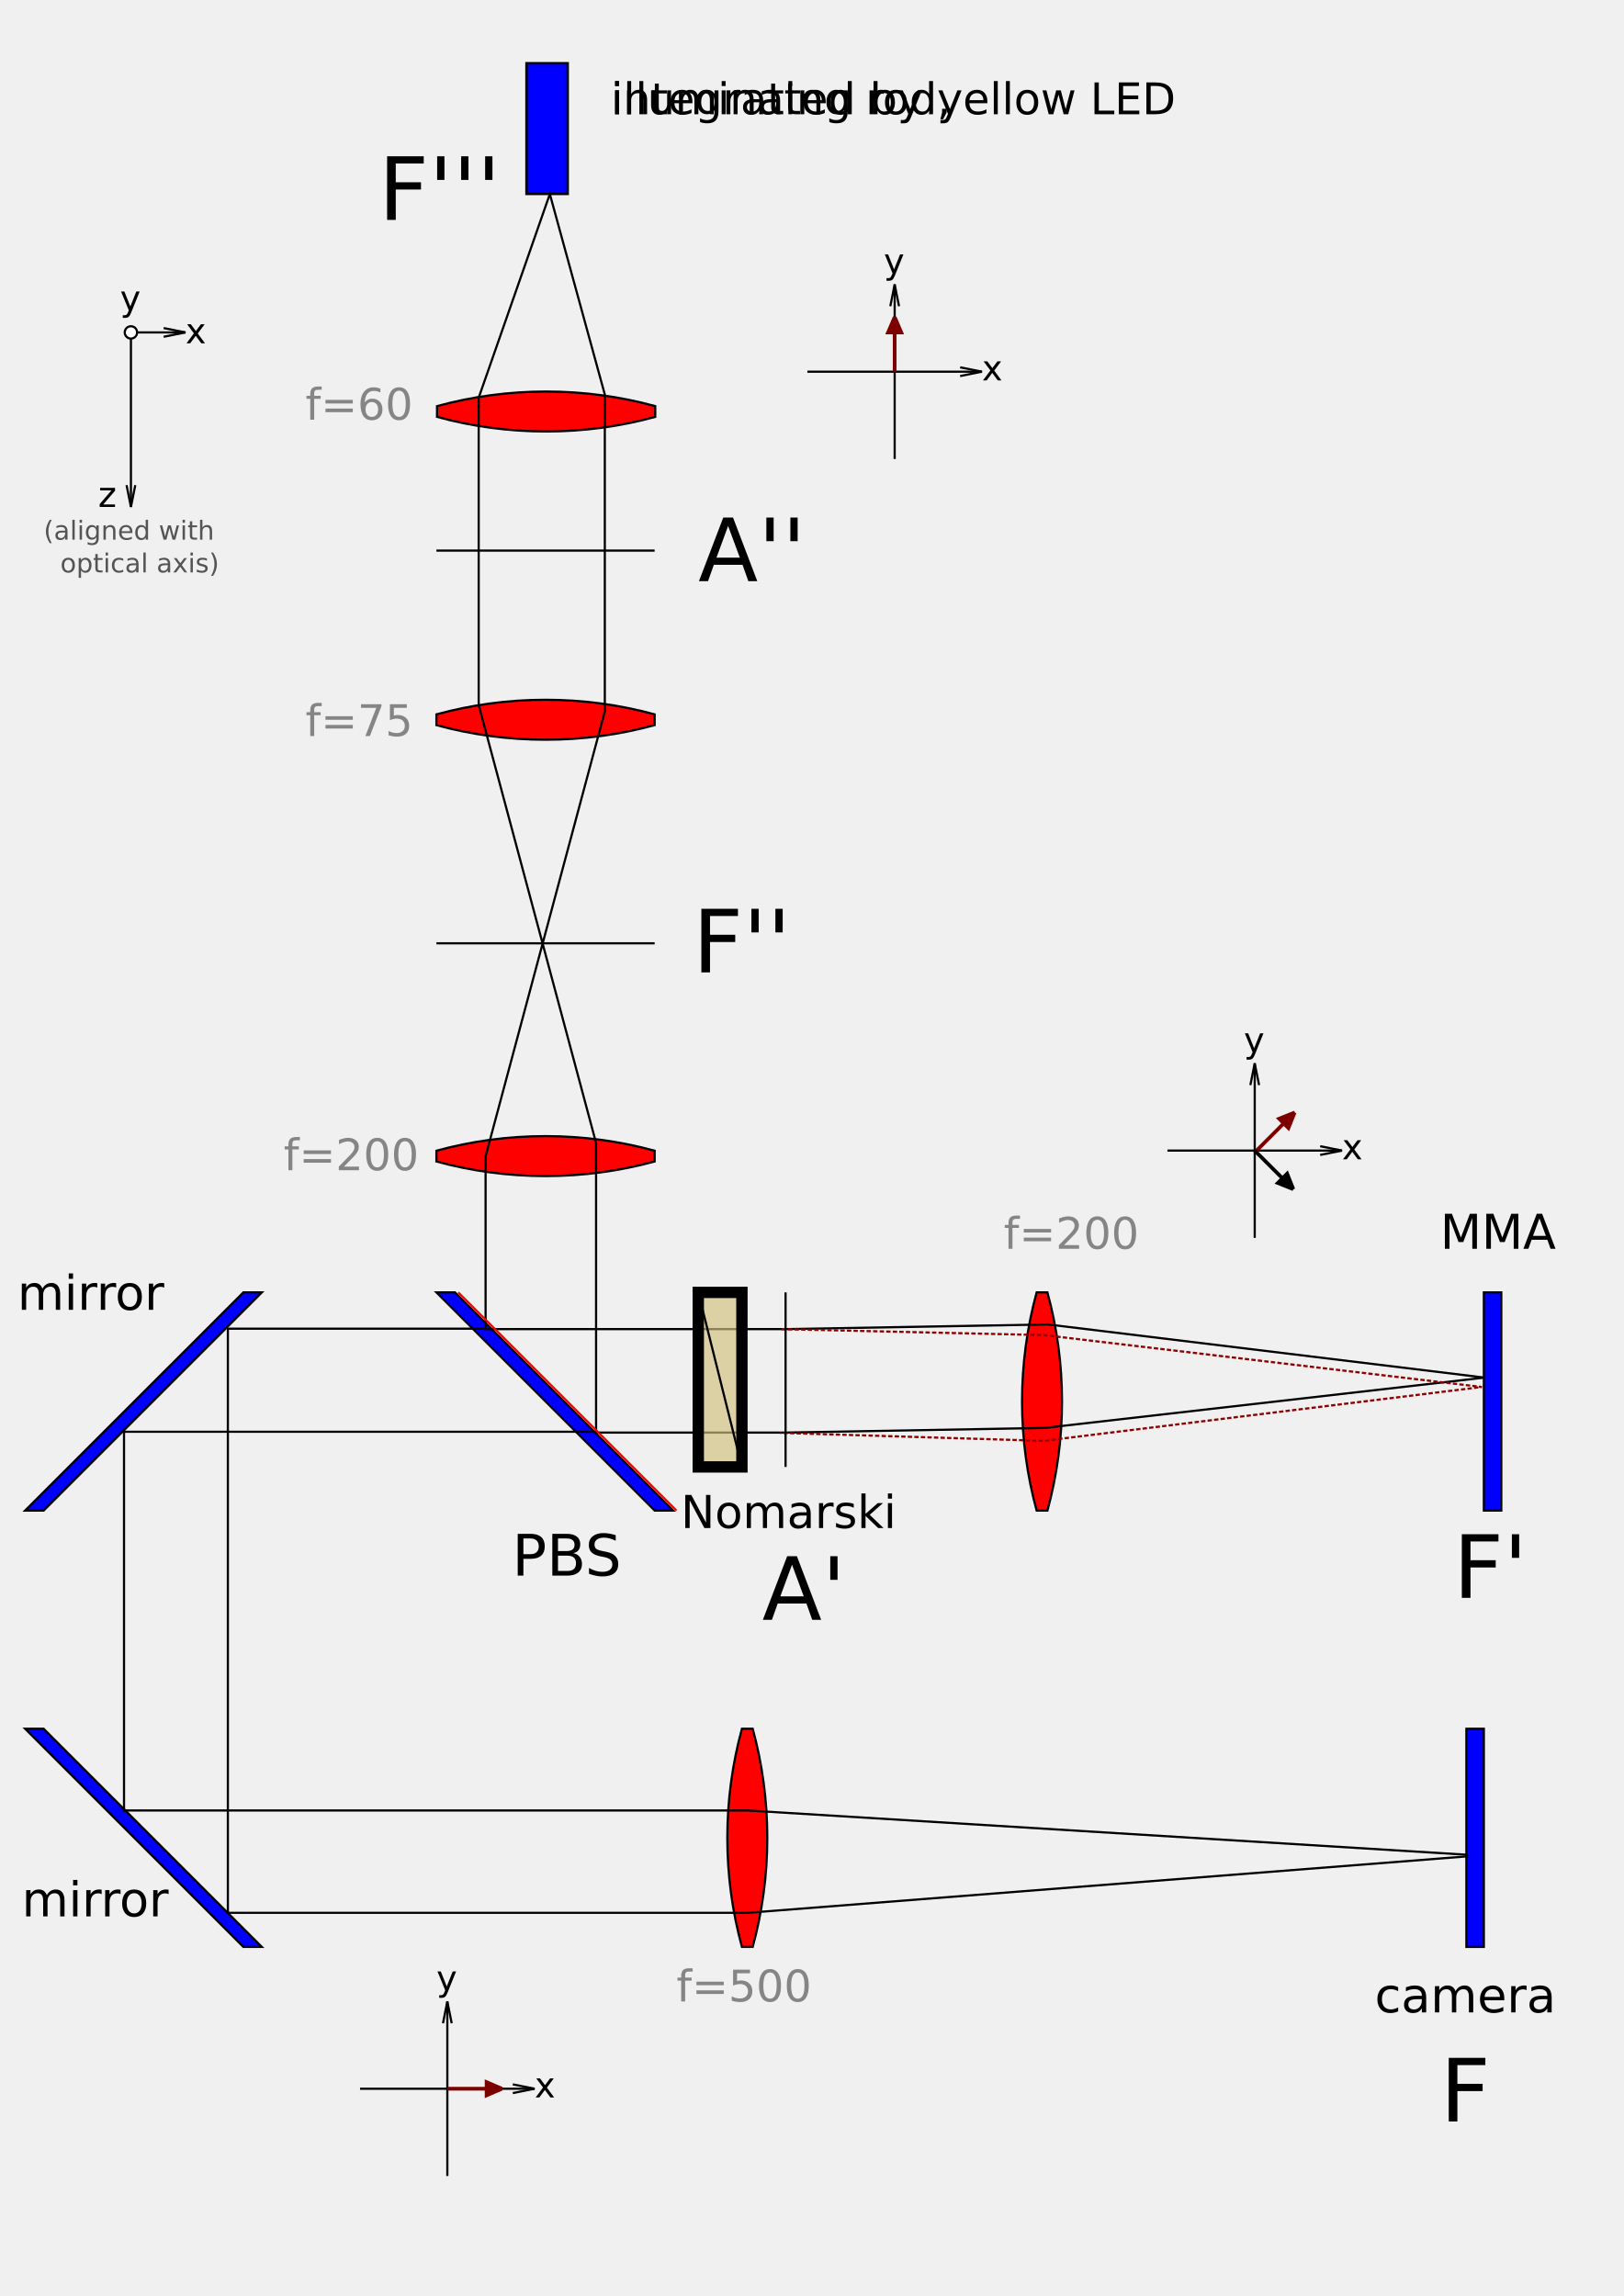
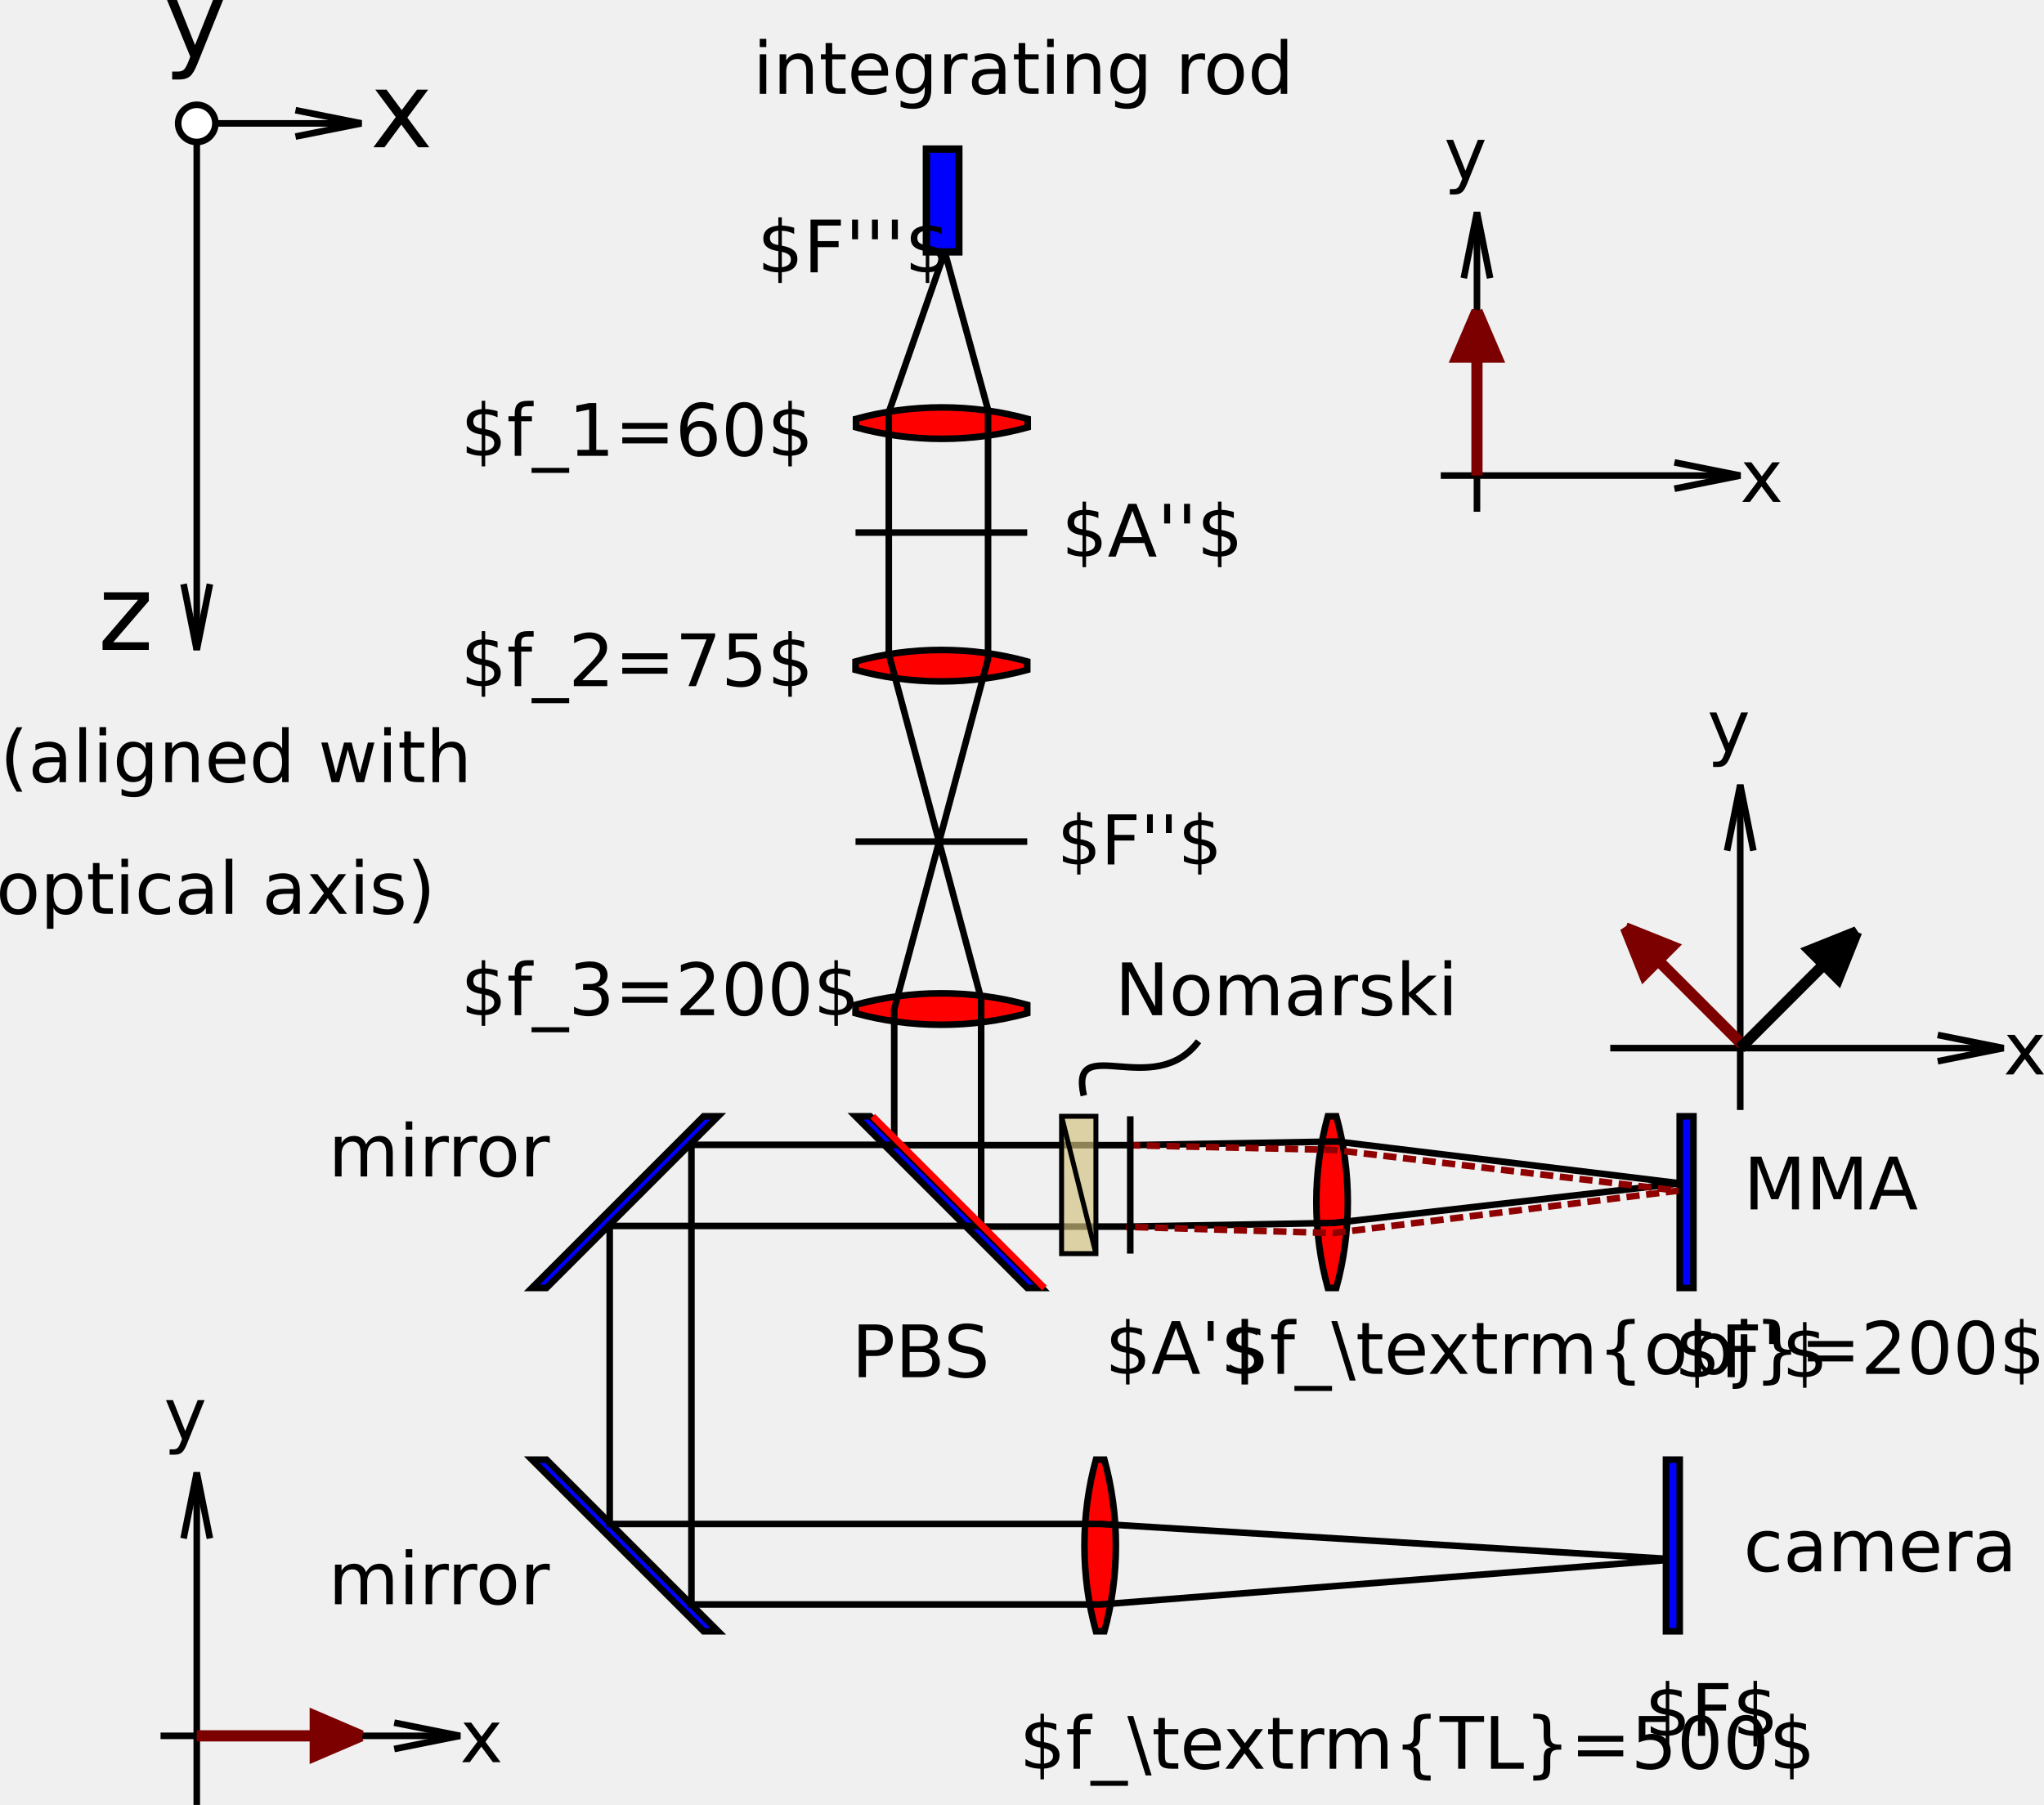
- <svg xmlns="http://www.w3.org/2000/svg" width="744.094" height="1052.362" id="svg2">
+ <svg xmlns="http://www.w3.org/2000/svg" width="310.543" height="274.263" id="svg2" version="1.1">
  <defs id="defs4">
    </defs>
-   <g id="layer1">
-     <path style="fill:#ff0000;fill-rule:evenodd;stroke:#000000;stroke-width:1px;stroke-linecap:butt;stroke-linejoin:miter;stroke-opacity:1" d="M 475.062,592.362 C 470.703,608.29 468.375,625.059 468.375,642.362 C 468.375,659.67 470.702,676.434 475.062,692.362 L 480,692.362 C 484.361,676.434 486.688,659.67 486.688,642.362 C 486.688,625.059 484.36,608.29 480,592.362 L 475.062,592.362 z" id="path2429" />
-     <rect style="fill:#0000ff;fill-rule:evenodd;stroke:#000000;stroke-width:1px;stroke-linecap:butt;stroke-linejoin:miter;stroke-opacity:1" id="rect2442" width="8" height="100" x="672" y="792.362" />
-     <path style="fill:#0000ff;fill-rule:evenodd;stroke:#000000;stroke-width:1px;stroke-linecap:butt;stroke-linejoin:miter;stroke-opacity:1" d="M 200,592.362 L 300.031,692.362 L 308.5,692.362 L 208.5,592.362 L 200,592.362 z" id="rect2444" />
-     <path style="fill:#ff0000;fill-rule:evenodd;stroke:#000000;stroke-width:1px;stroke-linecap:butt;stroke-linejoin:miter;stroke-opacity:1" d="M 300,527.425 C 284.073,523.065 267.303,520.737 250,520.737 C 232.692,520.737 215.928,523.064 200,527.425 L 200,532.362 C 215.928,536.723 232.692,539.05 250,539.05 C 267.303,539.05 284.073,536.722 300,532.362 L 300,527.425 z" id="path2473" />
-     <path style="fill:#ff0000;fill-rule:evenodd;stroke:#000000;stroke-width:1px;stroke-linecap:butt;stroke-linejoin:miter;stroke-opacity:1" d="M 340,792.362 C 335.64,808.29 333.313,825.059 333.313,842.362 C 333.313,859.67 335.639,876.434 340,892.362 L 344.938,892.362 C 349.298,876.434 351.625,859.67 351.625,842.362 C 351.625,825.059 349.297,808.29 344.938,792.362 L 340,792.362 z" id="path2475" />
-     <path style="fill:#0000ff;fill-rule:evenodd;stroke:#000000;stroke-width:1px;stroke-linecap:butt;stroke-linejoin:miter;stroke-opacity:1" d="M 11.5,792.362 L 111.531,892.362 L 120,892.362 L 20,792.362 L 11.5,792.362 z" id="path2477" />
-     <rect style="fill:#0000ff;fill-rule:evenodd;stroke:#000000;stroke-width:1px;stroke-linecap:butt;stroke-linejoin:miter;stroke-opacity:1" id="rect2479" width="8" height="100" x="680" y="592.362" />
-     <path style="fill:#ff0000;fill-rule:evenodd;stroke:#000000;stroke-width:1px;stroke-linecap:butt;stroke-linejoin:miter;stroke-opacity:1" d="M 300.281,186.143 C 284.353,181.783 267.584,179.456 250.281,179.456 C 232.972,179.456 216.209,181.782 200.281,186.143 L 200.281,191.081 C 216.209,195.441 232.972,197.768 250.281,197.768 C 267.584,197.768 284.353,195.44 300.281,191.081 L 300.281,186.143 z" id="path2483" />
-     <rect style="fill:#0000ff;fill-rule:evenodd;stroke:#000000;stroke-width:1.121px;stroke-linecap:butt;stroke-linejoin:miter;stroke-opacity:1" id="rect2485" width="18.879" height="59.879" x="241.276" y="28.994" />
-     <text xml:space="preserve" style="font-size:40px;font-style:normal;font-weight:normal;fill:#000000;fill-opacity:1;stroke:none;stroke-width:1px;stroke-linecap:butt;stroke-linejoin:miter;stroke-opacity:1;font-family:Bitstream Vera Sans" x="280" y="52.362" id="text2527">
-       <tspan x="280" y="52.362" style="font-size:20px" id="tspan2439">integrating rod,</tspan>
-       <tspan x="280" y="52.362" style="font-size:20px" id="tspan3326">illuminated by yellow LED</tspan>
+   <g id="layer1" transform="translate(71.89304,-703.6122)">
+     <path style="fill:#ff0000;fill-rule:evenodd;stroke:#000000;stroke-width:1px;stroke-linecap:butt;stroke-linejoin:miter;stroke-opacity:1" d="m 129.842,873.232 c -1.137,4.155 -1.745,8.53 -1.745,13.043 0,4.515 0.607,8.888 1.745,13.043 l 1.288,0 c 1.138,-4.155 1.745,-8.528 1.745,-13.043 0,-4.514 -0.607,-8.889 -1.745,-13.043 l -1.288,0 z" id="path2429" />
+     <rect style="fill:#0000ff;fill-rule:evenodd;stroke:#000000;stroke-width:1px;stroke-linecap:butt;stroke-linejoin:miter;stroke-opacity:1" id="rect2442" width="2.087" height="26.087" x="181.217" y="925.406" />
+     <path style="fill:#0000ff;fill-rule:evenodd;stroke:#000000;stroke-width:1px;stroke-linecap:butt;stroke-linejoin:miter;stroke-opacity:1" d="m 58.087,873.232 26.095,26.087 2.209,0 -26.087,-26.087 -2.217,0 z" id="rect2444" />
+     <path style="fill:#ff0000;fill-rule:evenodd;stroke:#000000;stroke-width:1px;stroke-linecap:butt;stroke-linejoin:miter;stroke-opacity:1" d="m 84.174,856.292 c -4.155,-1.137 -8.53,-1.745 -13.043,-1.745 -4.515,0 -8.888,0.607 -13.043,1.745 l 0,1.288 c 4.155,1.138 8.528,1.745 13.043,1.745 4.514,0 8.889,-0.607 13.043,-1.745 l 0,-1.288 z" id="path2473" />
+     <path style="fill:#ff0000;fill-rule:evenodd;stroke:#000000;stroke-width:1px;stroke-linecap:butt;stroke-linejoin:miter;stroke-opacity:1" d="m 94.609,925.406 c -1.137,4.155 -1.745,8.53 -1.745,13.043 0,4.515 0.607,8.888 1.745,13.043 l 1.288,0 c 1.138,-4.155 1.745,-8.528 1.745,-13.043 0,-4.514 -0.607,-8.889 -1.745,-13.043 l -1.288,0 z" id="path2475" />
+     <path style="fill:#0000ff;fill-rule:evenodd;stroke:#000000;stroke-width:1px;stroke-linecap:butt;stroke-linejoin:miter;stroke-opacity:1" d="m 8.913,925.406 26.095,26.087 2.209,0 -26.087,-26.087 -2.217,0 z" id="path2477" />
+     <rect style="fill:#0000ff;fill-rule:evenodd;stroke:#000000;stroke-width:1px;stroke-linecap:butt;stroke-linejoin:miter;stroke-opacity:1" id="rect2479" width="2.087" height="26.087" x="183.304" y="873.232" />
+     <path style="fill:#ff0000;fill-rule:evenodd;stroke:#000000;stroke-width:1px;stroke-linecap:butt;stroke-linejoin:miter;stroke-opacity:1" d="m 84.247,767.262 c -4.155,-1.137 -8.53,-1.745 -13.043,-1.745 -4.515,0 -8.888,0.607 -13.043,1.745 l 0,1.288 c 4.155,1.138 8.528,1.745 13.043,1.745 4.514,0 8.889,-0.607 13.043,-1.745 l 0,-1.288 z" id="path2483" />
+     <rect style="fill:#0000ff;fill-rule:evenodd;stroke:#000000;stroke-width:1.121px;stroke-linecap:butt;stroke-linejoin:miter;stroke-opacity:1" id="rect2485" width="4.925" height="15.621" x="68.855" y="726.266" />
+     <text xml:space="preserve" style="font-size:11px;font-style:normal;font-weight:normal;fill:#000000;fill-opacity:1;stroke:none;font-family:Bitstream Vera Sans" x="42.5" y="717.875" id="text2527">
+       <tspan x="42.5" y="717.875" style="font-size:11px;fill:#000000;fill-opacity:1" id="tspan3326">integrating rod</tspan>
    </text>
-     <text xml:space="preserve" style="font-size:40px;font-style:normal;font-weight:normal;fill:#000000;fill-opacity:1;stroke:none;stroke-width:1px;stroke-linecap:butt;stroke-linejoin:miter;stroke-opacity:1;font-family:Bitstream Vera Sans" x="630" y="922.362" id="text2553">
-       <tspan id="tspan2555" x="630" y="922.362" style="font-size:22px">camera</tspan>
+     <text xml:space="preserve" style="font-size:11px;font-style:normal;font-weight:normal;fill:#000000;fill-opacity:1;stroke:none;font-family:Bitstream Vera Sans" x="193" y="942.375" id="text2553">
+       <tspan id="tspan2555" x="193" y="942.375" style="font-size:11px;fill:#000000;fill-opacity:1">camera</tspan>
    </text>
-     <path style="fill:#ff0000;fill-rule:evenodd;stroke:#000000;stroke-width:1px;stroke-linecap:butt;stroke-linejoin:miter;stroke-opacity:1" d="M 300,327.425 C 284.073,323.065 267.303,320.737 250,320.737 C 232.692,320.737 215.928,323.064 200,327.425 L 200,332.362 C 215.928,336.723 232.692,339.05 250,339.05 C 267.303,339.05 284.073,336.722 300,332.362 L 300,327.425 z" id="path2433" />
-     <path style="fill:#0000ff;fill-rule:evenodd;stroke:#000000;stroke-width:1px;stroke-linecap:butt;stroke-linejoin:miter;stroke-opacity:1" d="M 11.5,692.362 L 111.531,592.362 L 120,592.362 L 20,692.362 L 11.5,692.362 z" id="path2441" />
-     <path style="fill:none;fill-rule:evenodd;stroke:#000000;stroke-width:1px;stroke-linecap:butt;stroke-linejoin:miter;stroke-opacity:1" d="M 251.974,88.932 C 219.366,182.311 219.366,182.311 219.366,182.311 L 219.366,323.12 L 273.163,523.894 L 273.163,656.615 L 360,656.615 L 478.751,654.481 L 680.33,631.417 L 480.233,607.051 L 360,609.184 L 222.534,609.184 L 222.534,529.994 L 277.171,326.084 L 277.171,180.828 L 251.974,88.932 z" id="path2463" />
-     <path style="fill:none;fill-rule:evenodd;stroke:#000000;stroke-width:1px;stroke-linecap:butt;stroke-linejoin:miter;stroke-opacity:1" d="M 221.854,608.996 L 104.422,608.996 L 104.422,876.728 L 342.71,876.728 L 672.865,850.816" id="path2465" />
-     <path style="fill:none;fill-rule:evenodd;stroke:#000000;stroke-width:1px;stroke-linecap:butt;stroke-linejoin:miter;stroke-opacity:1" d="M 272.867,656.243 L 56.833,656.243 L 56.833,829.823 L 342.71,829.823 L 672.522,850.132" id="path2467" />
-     <text xml:space="preserve" style="font-size:40px;font-style:normal;font-weight:normal;fill:#000000;fill-opacity:1;stroke:none;stroke-width:1px;stroke-linecap:butt;stroke-linejoin:miter;stroke-opacity:1;font-family:Bitstream Vera Sans" x="334.977" y="200.097" id="text2469">
+     <path style="fill:#ff0000;fill-rule:evenodd;stroke:#000000;stroke-width:1px;stroke-linecap:butt;stroke-linejoin:miter;stroke-opacity:1" d="m 84.174,804.118 c -4.155,-1.137 -8.53,-1.745 -13.043,-1.745 -4.515,0 -8.888,0.607 -13.043,1.745 l 0,1.288 c 4.155,1.138 8.528,1.745 13.043,1.745 4.514,0 8.889,-0.607 13.043,-1.745 l 0,-1.288 z" id="path2433" />
+     <path style="fill:#0000ff;fill-rule:evenodd;stroke:#000000;stroke-width:1px;stroke-linecap:butt;stroke-linejoin:miter;stroke-opacity:1" d="m 8.913,899.319 26.095,-26.087 2.209,0 -26.087,26.087 -2.217,0 z" id="path2441" />
+     <path style="fill:none;stroke:#000000;stroke-width:1px;stroke-linecap:butt;stroke-linejoin:miter;stroke-opacity:1" d="m 71.645,741.902 c -8.507,24.36 -8.507,24.36 -8.507,24.36 l 0,36.733 14.034,52.376 0,34.623 22.653,0 30.978,-0.557 52.586,-6.017 -52.199,-6.356 -31.365,0.557 -35.861,0 0,-20.658 14.253,-53.194 0,-37.893 -6.573,-23.973 z" id="path2463" />
+     <path style="fill:none;stroke:#000000;stroke-width:1px;stroke-linecap:butt;stroke-linejoin:miter;stroke-opacity:1" d="m 63.788,877.571 -30.634,0 0,69.843 62.162,0 86.127,-6.759" id="path2465" />
+     <path style="fill:none;stroke:#000000;stroke-width:1px;stroke-linecap:butt;stroke-linejoin:miter;stroke-opacity:1" d="m 77.096,889.896 -56.357,0 0,45.282 74.577,0 86.038,5.298" id="path2467" />
+     <text xml:space="preserve" style="font-size:40px;font-style:normal;font-weight:normal;fill:#000000;fill-opacity:1;stroke:none;font-family:Bitstream Vera Sans" x="334.977" y="200.097" id="text2469">
      <tspan id="tspan2471" x="334.977" y="200.097" />
    </text>
-     <rect style="opacity:1;fill:#d3c280;fill-opacity:0.668;stroke:#000000;stroke-width:5.2;stroke-miterlimit:4;stroke-dasharray:none;stroke-opacity:1" id="rect2475" width="20" height="80" x="320" y="592.362" />
-     <path style="fill:none;fill-rule:evenodd;stroke:#000000;stroke-width:1px;stroke-linecap:butt;stroke-linejoin:miter;stroke-opacity:1" d="M 320,592.362 L 340,672.362" id="path3247" />
-     <text xml:space="preserve" style="font-size:40px;font-style:normal;font-weight:normal;fill:#000000;fill-opacity:0.447;stroke:none;stroke-width:1px;stroke-linecap:butt;stroke-linejoin:miter;stroke-opacity:1;font-family:Bitstream Vera Sans" x="140" y="192.362" id="text3249">
-       <tspan id="tspan3251" x="140" y="192.362" style="font-size:20px">f=60</tspan>
+     <rect style="fill:#d3c280;fill-opacity:0.668;stroke:#000000;stroke-width:0.75;stroke-miterlimit:4;stroke-opacity:1;stroke-dasharray:none" id="rect2475" width="5.217" height="20.87" x="89.391" y="873.232" />
+     <path style="fill:none;stroke:#000000;stroke-width:0.75;stroke-linecap:butt;stroke-linejoin:miter;stroke-opacity:1" d="m 89.391,873.232 5.217,20.87" id="path3247" />
+     <text xml:space="preserve" style="font-size:11px;font-style:normal;font-weight:normal;fill:#000000;fill-opacity:1;stroke:none;font-family:Bitstream Vera Sans" x="-1.893" y="772.875" id="text3249">
+       <tspan id="tspan3251" x="-1.893" y="772.875" style="font-size:11px;fill:#000000;fill-opacity:1">$f_1=60$</tspan>
    </text>
-     <text xml:space="preserve" style="font-size:40px;font-style:normal;font-weight:normal;fill:#000000;fill-opacity:0.447;stroke:none;stroke-width:1px;stroke-linecap:butt;stroke-linejoin:miter;stroke-opacity:1;font-family:Bitstream Vera Sans" x="140" y="337.362" id="text3253">
-       <tspan id="tspan3255" x="140" y="337.362" style="font-size:20px">f=75</tspan>
+     <text xml:space="preserve" style="font-size:11px;font-style:normal;font-weight:normal;fill:#000000;fill-opacity:1;stroke:none;font-family:Bitstream Vera Sans" x="-1.893" y="807.875" id="text3253">
+       <tspan id="tspan3255" x="-1.893" y="807.875" style="font-size:11px;fill:#000000;fill-opacity:1">$f_2=75$</tspan>
    </text>
-     <text xml:space="preserve" style="font-size:40px;font-style:normal;font-weight:normal;fill:#000000;fill-opacity:0.447;stroke:none;stroke-width:1px;stroke-linecap:butt;stroke-linejoin:miter;stroke-opacity:1;font-family:Bitstream Vera Sans" x="130" y="536.362" id="text3257">
-       <tspan id="tspan3259" x="130" y="536.362" style="font-size:20px">f=200</tspan>
+     <text xml:space="preserve" style="font-size:11px;font-style:normal;font-weight:normal;fill:#000000;fill-opacity:1;stroke:none;font-family:Bitstream Vera Sans" x="-1.893" y="857.875" id="text3257">
+       <tspan id="tspan3259" x="-1.893" y="857.875" style="font-size:11px;fill:#000000;fill-opacity:1">$f_3=200$</tspan>
    </text>
-     <text xml:space="preserve" style="font-size:40px;font-style:normal;font-weight:normal;fill:#000000;fill-opacity:0.447;stroke:none;stroke-width:1px;stroke-linecap:butt;stroke-linejoin:miter;stroke-opacity:1;font-family:Bitstream Vera Sans" x="460" y="572.362" id="text3261">
-       <tspan id="tspan3263" x="460" y="572.362" style="font-size:20">f=200</tspan>
+     <text xml:space="preserve" style="font-size:11px;font-style:normal;font-weight:normal;fill:#000000;fill-opacity:1;stroke:none;font-family:Bitstream Vera Sans" x="114" y="912.375" id="text3261">
+       <tspan id="tspan3263" x="114" y="912.375" style="font-size:11px;fill:#000000;fill-opacity:1">$f_\textrm{obj}=200$</tspan>
    </text>
-     <text xml:space="preserve" style="font-size:40px;font-style:normal;font-weight:normal;fill:#000000;fill-opacity:0.447;stroke:none;stroke-width:1px;stroke-linecap:butt;stroke-linejoin:miter;stroke-opacity:1;font-family:Bitstream Vera Sans" x="310" y="917.362" id="text3265">
-       <tspan id="tspan3267" x="310" y="917.362" style="font-size:20px">f=500</tspan>
+     <text xml:space="preserve" style="font-size:11px;font-style:normal;font-weight:normal;fill:#000000;fill-opacity:1;stroke:none;font-family:Bitstream Vera Sans" x="83" y="972.375" id="text3265">
+       <tspan id="tspan3267" x="83" y="972.375" style="font-size:11px;fill:#000000;fill-opacity:1">$f_\textrm{TL}=500$</tspan>
    </text>
-     <text xml:space="preserve" style="font-size:40px;font-style:normal;font-weight:normal;fill:#000000;fill-opacity:1;stroke:none;stroke-width:1px;stroke-linecap:butt;stroke-linejoin:miter;stroke-opacity:1;font-family:Bitstream Vera Sans" x="660" y="572.362" id="text3269">
-       <tspan id="tspan3271" x="660" y="572.362" style="font-size:22px">MMA</tspan>
+     <text xml:space="preserve" style="font-size:11px;font-style:normal;font-weight:normal;fill:#000000;fill-opacity:1;stroke:none;font-family:Bitstream Vera Sans" x="193" y="887.375" id="text3269">
+       <tspan id="tspan3271" x="193" y="887.375" style="font-size:11px;fill:#000000;fill-opacity:1">MMA</tspan>
    </text>
-     <text xml:space="preserve" style="font-size:20.848px;font-style:normal;font-weight:normal;fill:#000000;fill-opacity:1;stroke:none;stroke-width:1px;stroke-linecap:butt;stroke-linejoin:miter;stroke-opacity:1;font-family:Bitstream Vera Sans" x="312" y="700.362" id="text3273">
-       <tspan id="tspan3275" x="312" y="700.362">Nomarski</tspan>
+     <text xml:space="preserve" style="font-size:11px;font-style:normal;font-weight:normal;fill:#000000;fill-opacity:1;stroke:none;font-family:Bitstream Vera Sans" x="97.5" y="857.875" id="text3273">
+       <tspan id="tspan3275" x="97.5" y="857.875">Nomarski</tspan>
    </text>
-     <text xml:space="preserve" style="font-size:26.282px;font-style:normal;font-weight:normal;fill:#000000;fill-opacity:1;stroke:none;stroke-width:1px;stroke-linecap:butt;stroke-linejoin:miter;stroke-opacity:1;font-family:Bitstream Vera Sans" x="234.686" y="722.181" id="text3277">
-       <tspan id="tspan3279" x="234.686" y="722.181">PBS</tspan>
+     <text xml:space="preserve" style="font-size:11px;font-style:normal;font-weight:normal;fill:#000000;fill-opacity:1;stroke:none;font-family:Bitstream Vera Sans" x="57.5" y="912.875" id="text3277">
+       <tspan id="tspan3279" x="57.5" y="912.875">PBS</tspan>
    </text>
-     <text xml:space="preserve" style="font-size:40px;font-style:normal;font-weight:normal;fill:#000000;fill-opacity:1;stroke:none;stroke-width:1px;stroke-linecap:butt;stroke-linejoin:miter;stroke-opacity:1;font-family:Bitstream Vera Sans" x="8" y="600.362" id="text3281">
-       <tspan id="tspan3283" x="8" y="600.362" style="font-size:22px">mirror</tspan>
+     <text xml:space="preserve" style="font-size:11px;font-style:normal;font-weight:normal;fill:#000000;fill-opacity:1;stroke:none;font-family:Bitstream Vera Sans" x="-22" y="882.375" id="text3281">
+       <tspan id="tspan3283" x="-22" y="882.375" style="font-size:11px;fill:#000000;fill-opacity:1">mirror</tspan>
    </text>
-     <path style="fill:none;fill-rule:evenodd;stroke:#8f0000;stroke-width:1;stroke-linecap:butt;stroke-linejoin:miter;stroke-opacity:1;stroke-miterlimit:4;stroke-dasharray:2, 1;stroke-dashoffset:0" d="M 358.129,609.197 L 478.521,611.94 L 679.073,635.714 L 478.216,660.402 L 357.519,656.744" id="path3289" />
-     <path style="fill:none;fill-rule:evenodd;stroke:#000000;stroke-width:1px;stroke-linecap:butt;stroke-linejoin:miter;stroke-opacity:1" d="M 200,252.362 L 300,252.362" id="path3291" />
-     <path style="fill:none;fill-rule:evenodd;stroke:#000000;stroke-width:1px;stroke-linecap:butt;stroke-linejoin:miter;stroke-opacity:1" d="M 200,432.362 L 300,432.362" id="path3293" />
-     <path style="fill:none;fill-rule:evenodd;stroke:#000000;stroke-width:1px;stroke-linecap:butt;stroke-linejoin:miter;stroke-opacity:1" d="M 360,592.362 L 360,672.362" id="path3295" />
-     <text xml:space="preserve" style="font-size:40px;font-style:normal;font-weight:normal;fill:#000000;fill-opacity:1;stroke:none;stroke-width:1px;stroke-linecap:butt;stroke-linejoin:miter;stroke-opacity:1;font-family:Bitstream Vera Sans" x="320" y="266.362" id="text3297">
-       <tspan id="tspan3299" x="320" y="266.362">A''</tspan>
+     <path style="fill:none;stroke:#8f0000;stroke-width:1;stroke-linecap:butt;stroke-linejoin:miter;stroke-miterlimit:4;stroke-opacity:1;stroke-dasharray:2, 1;stroke-dashoffset:0" d="m 99.338,877.623 31.407,0.716 52.318,6.202 -52.397,6.44 -31.486,-0.954" id="path3289" />
+     <path style="fill:none;stroke:#000000;stroke-width:1px;stroke-linecap:butt;stroke-linejoin:miter;stroke-opacity:1" d="m 58.087,784.536 26.087,0" id="path3291" />
+     <path style="fill:none;stroke:#000000;stroke-width:1px;stroke-linecap:butt;stroke-linejoin:miter;stroke-opacity:1" d="m 58.087,831.493 26.087,0" id="path3293" />
+     <path style="fill:none;stroke:#000000;stroke-width:1px;stroke-linecap:butt;stroke-linejoin:miter;stroke-opacity:1" d="m 99.826,873.232 0,20.87" id="path3295" />
+     <text xml:space="preserve" style="font-size:11px;font-style:normal;font-weight:normal;fill:#000000;fill-opacity:1;stroke:none;font-family:Bitstream Vera Sans" x="89.391" y="788.188" id="text3297">
+       <tspan id="tspan3299" x="89.391" y="788.188">$A''$</tspan>
    </text>
-     <text xml:space="preserve" style="font-size:40px;font-style:normal;font-weight:normal;fill:#000000;fill-opacity:1;stroke:none;stroke-width:1px;stroke-linecap:butt;stroke-linejoin:miter;stroke-opacity:1;font-family:Bitstream Vera Sans" x="173.489" y="100.79" id="text3301">
-       <tspan id="tspan3303" x="173.489" y="100.79">F'''</tspan>
+     <text xml:space="preserve" style="font-size:11px;font-style:normal;font-weight:normal;fill:#000000;fill-opacity:1;stroke:none;font-family:Bitstream Vera Sans" x="43.171" y="744.995" id="text3301">
+       <tspan id="tspan3303" x="43.171" y="744.995">$F'''$</tspan>
    </text>
-     <text xml:space="preserve" style="font-size:40px;font-style:normal;font-weight:normal;fill:#000000;fill-opacity:1;stroke:none;stroke-width:1px;stroke-linecap:butt;stroke-linejoin:miter;stroke-opacity:1;font-family:Bitstream Vera Sans" x="317.495" y="445.696" id="text3305">
-       <tspan id="tspan3307" x="317.495" y="445.696">F''</tspan>
+     <text xml:space="preserve" style="font-size:10.435px;font-style:normal;font-weight:normal;fill:#000000;fill-opacity:1;stroke:none;font-family:Bitstream Vera Sans" x="88.738" y="834.971" id="text3305">
+       <tspan id="tspan3307" x="88.738" y="834.971">$F''$</tspan>
    </text>
-     <text xml:space="preserve" style="font-size:40px;font-style:normal;font-weight:normal;fill:#000000;fill-opacity:1;stroke:none;stroke-width:1px;stroke-linecap:butt;stroke-linejoin:miter;stroke-opacity:1;font-family:Bitstream Vera Sans" x="349.281" y="742.44" id="text3309">
-       <tspan id="tspan3311" x="349.281" y="742.44">A'</tspan>
+     <text xml:space="preserve" style="font-size:11px;font-style:normal;font-weight:normal;fill:#000000;fill-opacity:1;stroke:none;font-family:Bitstream Vera Sans" x="96" y="912.375" id="text3309">
+       <tspan id="tspan3311" x="96" y="912.375">$A'$</tspan>
    </text>
-     <text xml:space="preserve" style="font-size:40px;font-style:normal;font-weight:normal;fill:#000000;fill-opacity:1;stroke:none;stroke-width:1px;stroke-linecap:butt;stroke-linejoin:miter;stroke-opacity:1;font-family:Bitstream Vera Sans" x="666" y="732.362" id="text3313">
-       <tspan id="tspan3315" x="666" y="732.362">F'</tspan>
+     <text xml:space="preserve" style="font-size:11px;font-style:normal;font-weight:normal;fill:#000000;fill-opacity:1;stroke:none;font-family:Bitstream Vera Sans" x="182.5" y="912.875" id="text3313">
+       <tspan id="tspan3315" x="182.5" y="912.875">$F'$</tspan>
    </text>
-     <text xml:space="preserve" style="font-size:40px;font-style:normal;font-weight:normal;fill:#000000;fill-opacity:1;stroke:none;stroke-width:1px;stroke-linecap:butt;stroke-linejoin:miter;stroke-opacity:1;font-family:Bitstream Vera Sans" x="660" y="972.362" id="text3317">
-       <tspan id="tspan3319" x="660" y="972.362">F</tspan>
+     <text xml:space="preserve" style="font-size:11px;font-style:normal;font-weight:normal;fill:#000000;fill-opacity:1;stroke:none;font-family:Bitstream Vera Sans" x="178" y="967.375" id="text3317">
+       <tspan id="tspan3319" x="178" y="967.375">$F$</tspan>
    </text>
-     <path style="fill:none;fill-rule:evenodd;stroke:#000000;stroke-width:1px;stroke-linecap:butt;stroke-linejoin:miter;stroke-opacity:1" d="M 410,130.362 L 410,210.362" id="path2457" />
-     <path style="fill:none;fill-rule:evenodd;stroke:#000000;stroke-width:1px;stroke-linecap:butt;stroke-linejoin:miter;stroke-opacity:1" d="M 370,170.362 L 450,170.362" id="path2459" />
-     <path style="fill:none;fill-rule:evenodd;stroke:#000000;stroke-width:1px;stroke-linecap:butt;stroke-linejoin:miter;stroke-opacity:1" d="M 440,168.362 L 450,170.362 L 440,172.362" id="path2464" />
-     <path style="fill:none;fill-rule:evenodd;stroke:#000000;stroke-width:1px;stroke-linecap:butt;stroke-linejoin:miter;stroke-opacity:1" d="M 408,140.362 L 410,130.362 L 412,140.362" id="path2466" />
-     <text xml:space="preserve" style="font-size:40px;font-style:normal;font-weight:normal;fill:#000000;fill-opacity:1;stroke:none;stroke-width:1px;stroke-linecap:butt;stroke-linejoin:miter;stroke-opacity:1;font-family:Bitstream Vera Sans" x="405" y="125.362" id="text2468">
-       <tspan id="tspan2470" x="405" y="125.362" style="font-size:16px">y</tspan>
+     <path style="fill:none;stroke:#000000;stroke-width:1px;stroke-linecap:butt;stroke-linejoin:miter;stroke-opacity:1" d="m 152.5,735.875 0,45.5" id="path2457" />
+     <path style="fill:none;stroke:#000000;stroke-width:1px;stroke-linecap:butt;stroke-linejoin:miter;stroke-opacity:1" d="m 147,775.875 45.5,0" id="path2459" />
+     <path style="fill:none;stroke:#000000;stroke-width:1px;stroke-linecap:butt;stroke-linejoin:miter;stroke-opacity:1" d="m 182.5,773.875 10,2 -10,2" id="path2464" />
+     <path style="fill:none;stroke:#000000;stroke-width:1px;stroke-linecap:butt;stroke-linejoin:miter;stroke-opacity:1" d="m 150.5,745.875 2,-10 2,10" id="path2466" />
+     <text xml:space="preserve" style="font-size:11px;font-style:normal;font-weight:normal;fill:#000000;fill-opacity:1;stroke:none;font-family:Bitstream Vera Sans" x="147.5" y="730.875" id="text2468">
+       <tspan id="tspan2470" x="147.5" y="730.875" style="font-size:11px">y</tspan>
    </text>
-     <text xml:space="preserve" style="font-size:16px;font-style:normal;font-weight:normal;fill:#000000;fill-opacity:1;stroke:none;stroke-width:1px;stroke-linecap:butt;stroke-linejoin:miter;stroke-opacity:1;font-family:Bitstream Vera Sans" x="450" y="174.362" id="text2472">
-       <tspan id="tspan2474" x="450" y="174.362">x</tspan>
+     <text xml:space="preserve" style="font-size:11px;font-style:normal;font-weight:normal;fill:#000000;fill-opacity:1;stroke:none;font-family:Bitstream Vera Sans" x="192.5" y="779.875" id="text2472">
+       <tspan id="tspan2474" x="192.5" y="779.875">x</tspan>
    </text>
-     <path style="fill:#7d0000;fill-opacity:1;fill-rule:evenodd;stroke:#7d0000;stroke-width:1.7;stroke-linecap:butt;stroke-linejoin:miter;stroke-miterlimit:4;stroke-dasharray:none;stroke-opacity:1" d="M 410,170.362 L 410,145.362 L 407,152.362 L 413,152.362 L 410,145.362" id="path2476" />
-     <path style="fill:none;fill-rule:evenodd;stroke:#000000;stroke-width:1px;stroke-linecap:butt;stroke-linejoin:miter;stroke-opacity:1" d="M 575,487.362 L 575,567.362" id="path3258" />
-     <path style="fill:none;fill-rule:evenodd;stroke:#000000;stroke-width:1px;stroke-linecap:butt;stroke-linejoin:miter;stroke-opacity:1" d="M 535,527.362 L 615,527.362" id="path3260" />
-     <path style="fill:none;fill-rule:evenodd;stroke:#000000;stroke-width:1px;stroke-linecap:butt;stroke-linejoin:miter;stroke-opacity:1" d="M 605,525.362 L 615,527.362 L 605,529.362" id="path3262" />
-     <path style="fill:none;fill-rule:evenodd;stroke:#000000;stroke-width:1px;stroke-linecap:butt;stroke-linejoin:miter;stroke-opacity:1" d="M 573,497.362 L 575,487.362 L 577,497.362" id="path3264" />
-     <text xml:space="preserve" style="font-size:40px;font-style:normal;font-weight:normal;fill:#000000;fill-opacity:1;stroke:none;stroke-width:1px;stroke-linecap:butt;stroke-linejoin:miter;stroke-opacity:1;font-family:Bitstream Vera Sans" x="570" y="482.362" id="text3266">
-       <tspan id="tspan3268" x="570" y="482.362" style="font-size:16px">y</tspan>
+     <path style="fill:#7d0000;fill-opacity:1;fill-rule:evenodd;stroke:#7d0000;stroke-width:1.7;stroke-linecap:butt;stroke-linejoin:miter;stroke-miterlimit:4;stroke-opacity:1;stroke-dasharray:none" d="m 152.5,775.875 0,-25 -3,7 6,0 -3,-7" id="path2476" />
+     <g id="g3961" transform="translate(-54.75104,29.39896)">
+       <path id="path3258" d="m 247.251,793.476 0,49.399" style="fill:none;stroke:#000000;stroke-width:1px;stroke-linecap:butt;stroke-linejoin:miter;stroke-opacity:1" />
+       <path id="path3260" d="m 227.5,833.476 59.751,0" style="fill:none;stroke:#000000;stroke-width:1px;stroke-linecap:butt;stroke-linejoin:miter;stroke-opacity:1" />
+       <path id="path3262" d="m 277.251,831.476 10,2 -10,2" style="fill:none;stroke:#000000;stroke-width:1px;stroke-linecap:butt;stroke-linejoin:miter;stroke-opacity:1" />
+       <path id="path3264" d="m 245.251,803.476 2,-10 2,10" style="fill:none;stroke:#000000;stroke-width:1px;stroke-linecap:butt;stroke-linejoin:miter;stroke-opacity:1" />
+       <text id="text3266" y="788.476" x="242.251" style="font-size:11px;font-style:normal;font-weight:normal;fill:#000000;fill-opacity:1;stroke:none;font-family:Bitstream Vera Sans" xml:space="preserve">
+         <tspan style="font-size:11px" y="788.476" x="242.251" id="tspan3268">y</tspan>
+       </text>
+       <text id="text3270" y="837.476" x="287.251" style="font-size:11px;font-style:normal;font-weight:normal;fill:#000000;fill-opacity:1;stroke:none;font-family:Bitstream Vera Sans" xml:space="preserve">
+         <tspan y="837.476" x="287.251" id="tspan3272">x</tspan>
+       </text>
+       <path id="path3274" d="m 247.5,832.875 -17.678,-17.678 2.828,7.071 4.243,-4.243 -7.071,-2.828" style="fill:#7d0000;fill-opacity:1;fill-rule:evenodd;stroke:#7d0000;stroke-width:1.7;stroke-linecap:butt;stroke-linejoin:miter;stroke-miterlimit:4;stroke-opacity:1;stroke-dasharray:none" />
+       <path id="path3276" d="m 247.251,833.476 17.678,-17.678 -7.071,2.828 4.243,4.243 2.828,-7.071" style="fill:#000000;fill-opacity:1;fill-rule:evenodd;stroke:#000000;stroke-width:1.7;stroke-linecap:butt;stroke-linejoin:miter;stroke-miterlimit:4;stroke-opacity:1;stroke-dasharray:none" />
+     </g>
+     <text xml:space="preserve" style="font-size:11px;font-style:normal;font-weight:normal;fill:#000000;fill-opacity:1;stroke:none;font-family:Bitstream Vera Sans" x="-22" y="947.375" id="text3298">
+       <tspan id="tspan3300" x="-22" y="947.375" style="font-size:11px;fill:#000000;fill-opacity:1">mirror</tspan>
    </text>
-     <text xml:space="preserve" style="font-size:16px;font-style:normal;font-weight:normal;fill:#000000;fill-opacity:1;stroke:none;stroke-width:1px;stroke-linecap:butt;stroke-linejoin:miter;stroke-opacity:1;font-family:Bitstream Vera Sans" x="615" y="531.362" id="text3270">
-       <tspan id="tspan3272" x="615" y="531.362">x</tspan>
+     <path style="fill:none;stroke:#ff0000;stroke-width:1px;stroke-linecap:butt;stroke-linejoin:miter;stroke-opacity:1" d="M 60.696,873.232 86.783,899.319" id="path3304" />
+     <path style="fill:none;stroke:#000000;stroke-width:1px;stroke-linecap:butt;stroke-linejoin:miter;stroke-opacity:1" d="m -42,927.375 0,50.5" id="path3306" />
+     <path style="fill:none;stroke:#000000;stroke-width:1px;stroke-linecap:butt;stroke-linejoin:miter;stroke-opacity:1" d="m -47.5,967.375 45.5,0" id="path3308" />
+     <path style="fill:none;stroke:#000000;stroke-width:1px;stroke-linecap:butt;stroke-linejoin:miter;stroke-opacity:1" d="m -12,965.375 10,2 -10,2" id="path3310" />
+     <path style="fill:none;stroke:#000000;stroke-width:1px;stroke-linecap:butt;stroke-linejoin:miter;stroke-opacity:1" d="m -44,937.375 2,-10 2,10" id="path3312" />
+     <text xml:space="preserve" style="font-size:11px;font-style:normal;font-weight:normal;fill:#000000;fill-opacity:1;stroke:none;font-family:Bitstream Vera Sans" x="-47" y="922.375" id="text3314">
+       <tspan id="tspan3316" x="-47" y="922.375" style="font-size:11px">y</tspan>
    </text>
-     <path style="fill:#7d0000;fill-opacity:1;fill-rule:evenodd;stroke:#7d0000;stroke-width:1.7;stroke-linecap:butt;stroke-linejoin:miter;stroke-miterlimit:4;stroke-dasharray:none;stroke-opacity:1" d="M 575.601,527.611 L 593.279,509.933 L 586.208,512.762 L 590.45,517.005 L 593.279,509.933" id="path3274" />
-     <path style="fill:#000000;fill-opacity:1;fill-rule:evenodd;stroke:#000000;stroke-width:1.7;stroke-linecap:butt;stroke-linejoin:miter;stroke-miterlimit:4;stroke-dasharray:none;stroke-opacity:1" d="M 575,527.362 L 592.678,545.04 L 589.849,537.969 L 585.607,542.211 L 592.678,545.04" id="path3276" />
-     <text xml:space="preserve" style="font-size:40px;font-style:normal;font-weight:normal;fill:#000000;fill-opacity:1;stroke:none;stroke-width:1px;stroke-linecap:butt;stroke-linejoin:miter;stroke-opacity:1;font-family:Bitstream Vera Sans" x="10" y="878.362" id="text3298">
-       <tspan id="tspan3300" x="10" y="878.362" style="font-size:22px">mirror</tspan>
+     <text xml:space="preserve" style="font-size:11px;font-style:normal;font-weight:normal;fill:#000000;fill-opacity:1;stroke:none;font-family:Bitstream Vera Sans" x="-2" y="971.375" id="text3318">
+       <tspan id="tspan3320" x="-2" y="971.375">x</tspan>
    </text>
-     <path style="fill:none;fill-rule:evenodd;stroke:#ff0000;stroke-width:1px;stroke-linecap:butt;stroke-linejoin:miter;stroke-opacity:1" d="M 210,592.362 L 310,692.362" id="path3304" />
-     <path style="fill:none;fill-rule:evenodd;stroke:#000000;stroke-width:1px;stroke-linecap:butt;stroke-linejoin:miter;stroke-opacity:1" d="M 205,917.362 L 205,997.362" id="path3306" />
-     <path style="fill:none;fill-rule:evenodd;stroke:#000000;stroke-width:1px;stroke-linecap:butt;stroke-linejoin:miter;stroke-opacity:1" d="M 165,957.362 L 245,957.362" id="path3308" />
-     <path style="fill:none;fill-rule:evenodd;stroke:#000000;stroke-width:1px;stroke-linecap:butt;stroke-linejoin:miter;stroke-opacity:1" d="M 235,955.362 L 245,957.362 L 235,959.362" id="path3310" />
-     <path style="fill:none;fill-rule:evenodd;stroke:#000000;stroke-width:1px;stroke-linecap:butt;stroke-linejoin:miter;stroke-opacity:1" d="M 203,927.362 L 205,917.362 L 207,927.362" id="path3312" />
-     <text xml:space="preserve" style="font-size:40px;font-style:normal;font-weight:normal;fill:#000000;fill-opacity:1;stroke:none;stroke-width:1px;stroke-linecap:butt;stroke-linejoin:miter;stroke-opacity:1;font-family:Bitstream Vera Sans" x="200" y="912.362" id="text3314">
-       <tspan id="tspan3316" x="200" y="912.362" style="font-size:16px">y</tspan>
+     <path style="fill:#7d0000;fill-opacity:1;fill-rule:evenodd;stroke:#7d0000;stroke-width:1.7;stroke-linecap:butt;stroke-linejoin:miter;stroke-miterlimit:4;stroke-opacity:1;stroke-dasharray:none" d="m -42,967.375 25,0 -7,-3 0,6 7,-3" id="path3322" />
+     <path style="fill:none;stroke:#000000;stroke-width:1px;stroke-linecap:butt;stroke-linejoin:miter;stroke-opacity:1" d="m -42,722.362 0,80" id="path3328" />
+     <path style="fill:none;stroke:#000000;stroke-width:1px;stroke-linecap:butt;stroke-linejoin:miter;stroke-opacity:1" d="m -44,792.362 2,10 2,-10" id="path3330" />
+     <path style="fill:none;stroke:#000000;stroke-width:1px;stroke-linecap:butt;stroke-linejoin:miter;stroke-opacity:1" d="m -42,722.362 25,0" id="path3332" />
+     <path style="fill:none;stroke:#000000;stroke-width:1px;stroke-linecap:butt;stroke-linejoin:miter;stroke-opacity:1" d="m -27,720.362 10,2 -10,2" id="path3334" />
+     <path style="fill:#ffffff;fill-opacity:1;stroke:#000000;stroke-width:1;stroke-miterlimit:4;stroke-opacity:1;stroke-dasharray:none;stroke-dashoffset:0" id="path3338" d="m 62.828,152.362 c 0,1.562 -1.266,2.828 -2.828,2.828 -1.562,0 -2.828,-1.266 -2.828,-2.828 0,-1.562 1.266,-2.828 2.828,-2.828 1.562,0 2.828,1.266 2.828,2.828 z" transform="translate(-102,570)" />
+     <path style="fill:#000000;fill-opacity:1;stroke:none" id="path3340" transform="translate(-102,570)" />
+     <text xml:space="preserve" style="font-size:16px;font-style:normal;font-weight:normal;fill:#000000;fill-opacity:1;stroke:none;font-family:Bitstream Vera Sans" x="-15.624" y="725.986" id="text3342">
+       <tspan id="tspan3344" x="-15.624" y="725.986">x</tspan>
    </text>
-     <text xml:space="preserve" style="font-size:16px;font-style:normal;font-weight:normal;fill:#000000;fill-opacity:1;stroke:none;stroke-width:1px;stroke-linecap:butt;stroke-linejoin:miter;stroke-opacity:1;font-family:Bitstream Vera Sans" x="245" y="961.362" id="text3318">
-       <tspan id="tspan3320" x="245" y="961.362">x</tspan>
+     <text xml:space="preserve" style="font-size:16px;font-style:normal;font-weight:normal;fill:#000000;fill-opacity:1;stroke:none;font-family:Bitstream Vera Sans" x="-47" y="712.362" id="text3346">
+       <tspan id="tspan3348" x="-47" y="712.362">y</tspan>
    </text>
-     <path style="fill:#7d0000;fill-opacity:1;fill-rule:evenodd;stroke:#7d0000;stroke-width:1.7;stroke-linecap:butt;stroke-linejoin:miter;stroke-miterlimit:4;stroke-dasharray:none;stroke-opacity:1" d="M 205,957.362 L 230,957.362 L 223,954.362 L 223,960.362 L 230,957.362" id="path3322" />
-     <g id="g3977">
-       <path id="path3328" d="M 60,152.362 L 60,232.362" style="fill:none;fill-rule:evenodd;stroke:#000000;stroke-width:1px;stroke-linecap:butt;stroke-linejoin:miter;stroke-opacity:1" />
-       <path id="path3330" d="M 58,222.362 L 60,232.362 L 62,222.362" style="fill:none;fill-rule:evenodd;stroke:#000000;stroke-width:1px;stroke-linecap:butt;stroke-linejoin:miter;stroke-opacity:1" />
-       <path id="path3332" d="M 60,152.362 L 85,152.362" style="fill:none;fill-rule:evenodd;stroke:#000000;stroke-width:1px;stroke-linecap:butt;stroke-linejoin:miter;stroke-opacity:1" />
-       <path id="path3334" d="M 75,150.362 L 85,152.362 L 75,154.362" style="fill:none;fill-rule:evenodd;stroke:#000000;stroke-width:1px;stroke-linecap:butt;stroke-linejoin:miter;stroke-opacity:1" />
-       <path d="M 62.828,152.362 A 2.828,2.828 0 1 1 57.172,152.362 A 2.828,2.828 0 1 1 62.828,152.362 z" id="path3338" style="opacity:1;fill:#ffffff;fill-opacity:1;stroke:#000000;stroke-width:1;stroke-miterlimit:4;stroke-dasharray:none;stroke-dashoffset:0;stroke-opacity:1" />
-       <path d="M 60,152.362 A 0,0 0 1 1 60,152.362 A 0,0 0 1 1 60,152.362 z" id="path3340" style="opacity:1;fill:#000000;fill-opacity:1;stroke:none;stroke-width:1;stroke-miterlimit:4;stroke-dasharray:none;stroke-dashoffset:0;stroke-opacity:1" />
-       <text id="text3342" y="157.362" x="85" style="font-size:16px;font-style:normal;font-weight:normal;fill:#000000;fill-opacity:1;stroke:none;stroke-width:1px;stroke-linecap:butt;stroke-linejoin:miter;stroke-opacity:1;font-family:Bitstream Vera Sans" xml:space="preserve">
-         <tspan y="157.362" x="85" id="tspan3344">x</tspan>
-       </text>
-       <text id="text3346" y="142.362" x="55" style="font-size:16px;font-style:normal;font-weight:normal;fill:#000000;fill-opacity:1;stroke:none;stroke-width:1px;stroke-linecap:butt;stroke-linejoin:miter;stroke-opacity:1;font-family:Bitstream Vera Sans" xml:space="preserve">
-         <tspan y="142.362" x="55" id="tspan3348">y</tspan>
-       </text>
-       <text id="text3350" y="232.362" x="45" style="font-size:16px;font-style:normal;font-weight:normal;fill:#000000;fill-opacity:1;stroke:none;stroke-width:1px;stroke-linecap:butt;stroke-linejoin:miter;stroke-opacity:1;font-family:Bitstream Vera Sans" xml:space="preserve">
-         <tspan y="232.362" x="45" id="tspan3352">z</tspan>
-       </text>
-     </g>
-     <text xml:space="preserve" style="font-size:12px;font-style:normal;font-weight:normal;fill:#000000;fill-opacity:1;stroke:none;stroke-width:1px;stroke-linecap:butt;stroke-linejoin:miter;stroke-opacity:1;font-family:Bitstream Vera Sans" x="20" y="247.362" id="text3354">
-       <tspan id="tspan3356" x="20" y="247.362" style="fill:#000000;fill-opacity:0.65">(aligned with</tspan>
-       <tspan x="20" y="262.362" id="tspan3358" style="fill:#000000;fill-opacity:0.65">  optical axis)</tspan>
+     <text xml:space="preserve" style="font-size:16px;font-style:normal;font-weight:normal;fill:#000000;fill-opacity:1;stroke:none;font-family:Bitstream Vera Sans" x="-57" y="802.362" id="text3350">
+       <tspan id="tspan3352" x="-57" y="802.362">z</tspan>
    </text>
+     <text xml:space="preserve" style="font-size:11px;font-style:normal;font-weight:normal;fill:#000000;fill-opacity:1;stroke:none;font-family:Bitstream Vera Sans" x="-71.893" y="822.462" id="text3354">
+       <tspan x="-71.893" y="822.462" id="tspan3358" style="font-size:11px;fill:#000000;fill-opacity:1">(aligned with</tspan>
+     </text>
+     <text xml:space="preserve" style="font-size:11px;font-style:normal;font-weight:normal;fill:#000000;fill-opacity:1;stroke:none;font-family:Bitstream Vera Sans" x="-72.5" y="842.462" id="text3354-1">
+       <tspan x="-72.5" y="842.462" id="tspan3358-9" style="font-size:11px;fill:#000000;fill-opacity:1">optical axis)</tspan>
+     </text>
+     <path style="fill:none;stroke:#000000;stroke-width:1px;stroke-linecap:butt;stroke-linejoin:miter;stroke-opacity:1" d="m 182.09,158.221 c -6.758,9.057 -19.696,-1.589 -17.429,8.256" id="path3973" transform="translate(-71.89304,703.6122)" />
  </g>
</svg>
